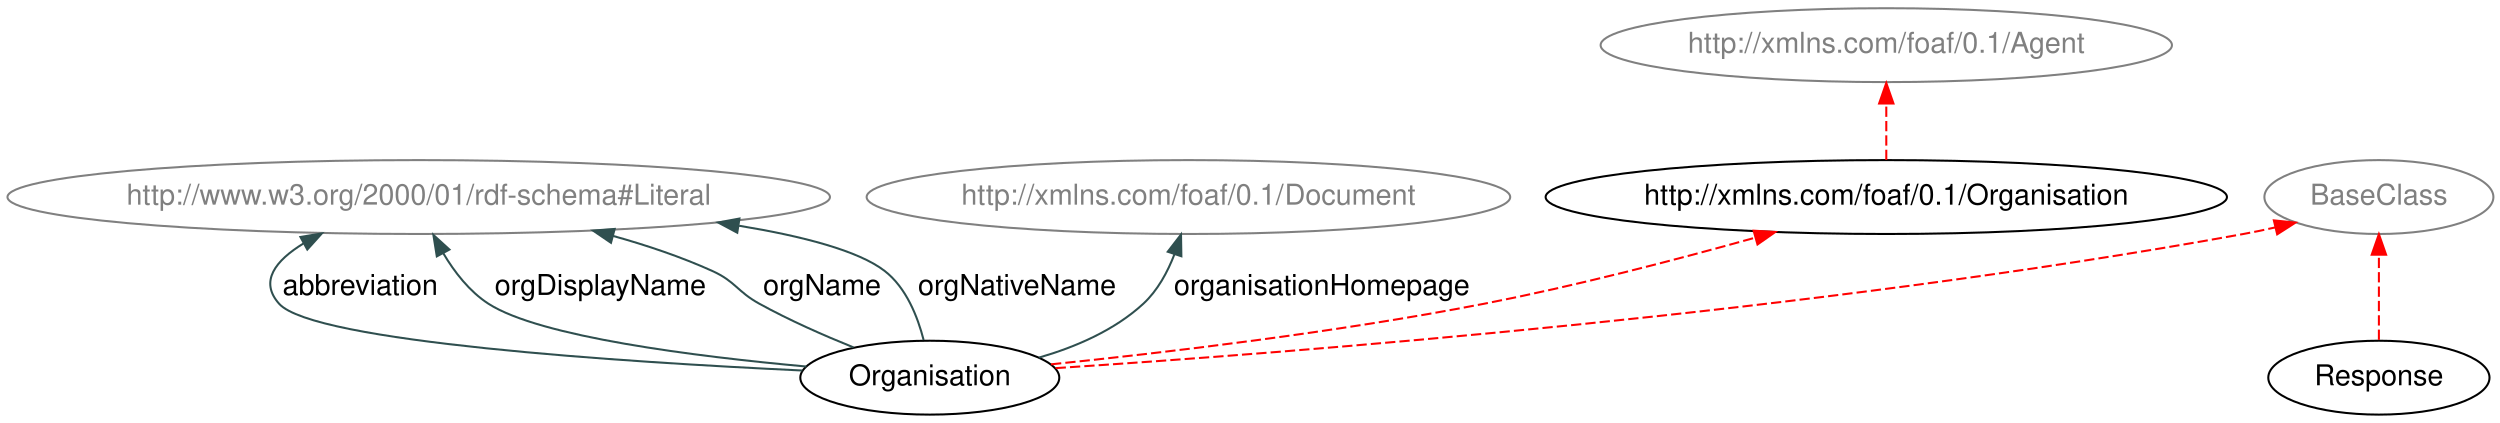
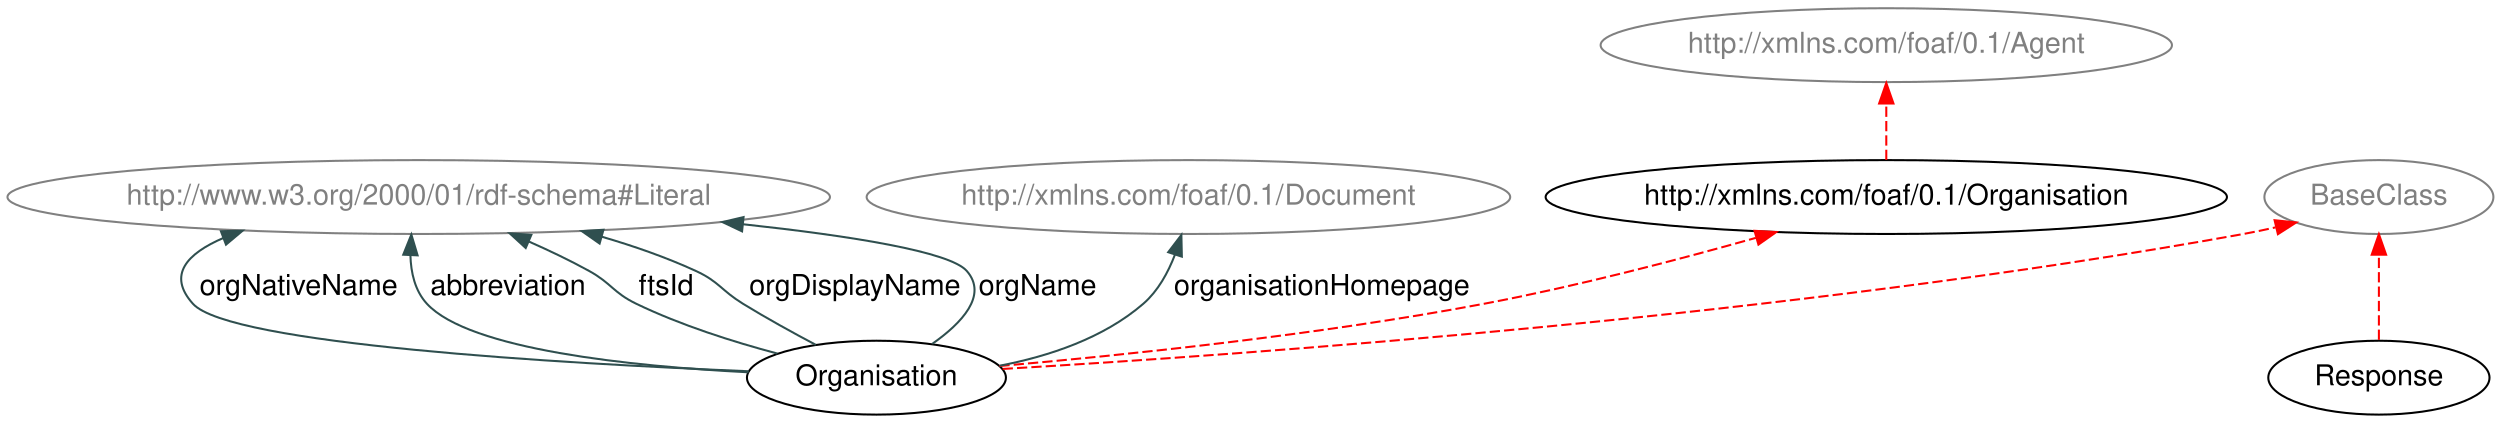
<svg xmlns="http://www.w3.org/2000/svg" xmlns:xlink="http://www.w3.org/1999/xlink" width="1218pt" height="206pt" viewBox="0.00 0.00 1218.00 206.00">
  <g id="graph1" class="graph" transform="scale(1 1) rotate(0) translate(4 202)">
    <polygon fill="white" stroke="white" points="-4,5 -4,-202 1215,-202 1215,5 -4,5" />
    <g id="node1" class="node">
      <a xlink:href="./#Organisation" xlink:title="Organisation">
-         <ellipse fill="none" stroke="black" cx="449" cy="-18" rx="63.089" ry="18" />
-         <text text-anchor="middle" x="449" y="-14.3" font-family="Helvetica,sans-Serif" font-size="14.00">Organisation</text>
+         <ellipse fill="none" stroke="black" cx="423" cy="-18" rx="63.089" ry="18" />
+         <text text-anchor="middle" x="423" y="-14.3" font-family="Helvetica,sans-Serif" font-size="14.00">Organisation</text>
      </a>
    </g>
    <g id="node3" class="node">
      <a xlink:href="./#http://xmlns.com/foaf/0.1/Organisation" xlink:title="http://xmlns.com/foaf/0.1/Organisation">
        <ellipse fill="none" stroke="black" cx="915" cy="-106" rx="165.971" ry="18" />
        <text text-anchor="middle" x="915" y="-102.3" font-family="Helvetica,sans-Serif" font-size="14.00">http://xmlns.com/foaf/0.1/Organisation</text>
      </a>
    </g>
    <g id="edge2" class="edge">
-       <path fill="none" stroke="red" stroke-dasharray="5,2" d="M508.068,-24.498C562.999,-30.121 646.962,-40.016 719,-54 763.518,-62.642 812.928,-75.521 851.001,-86.174" />
-       <polygon fill="red" stroke="red" points="850.35,-89.627 860.925,-88.972 852.25,-82.89 850.35,-89.627" />
+       <path fill="none" stroke="red" stroke-dasharray="5,2" d="M482.894,-23.66C542.947,-28.898 637.889,-38.726 719,-54 763.724,-62.422 813.327,-75.365 851.442,-86.104" />
+       <polygon fill="red" stroke="red" points="850.798,-89.559 861.373,-88.925 852.711,-82.826 850.798,-89.559" />
    </g>
    <g id="node4" class="node">
      <a xlink:href="./#Response" xlink:title="BaseClass">
        <ellipse fill="none" stroke="gray" cx="1155" cy="-106" rx="55.79" ry="18" />
        <text text-anchor="middle" x="1155" y="-102.3" font-family="Helvetica,sans-Serif" font-size="14.00" fill="gray">BaseClass</text>
      </a>
    </g>
    <g id="edge4" class="edge">
-       <path fill="none" stroke="red" stroke-dasharray="5,2" d="M510.31,-22.647C624.769,-30.109 878.437,-49.739 1089,-88 1094.04,-88.915 1099.26,-90.007 1104.45,-91.189" />
-       <polygon fill="red" stroke="red" points="1103.82,-94.637 1114.36,-93.551 1105.45,-87.828 1103.82,-94.637" />
+       <path fill="none" stroke="red" stroke-dasharray="5,2" d="M484.499,-22.25C602.494,-29.174 868.519,-48.113 1089,-88 1094.11,-88.924 1099.4,-90.031 1104.67,-91.231" />
+       <polygon fill="red" stroke="red" points="1104.18,-94.71 1114.72,-93.628 1105.8,-87.902 1104.18,-94.71" />
    </g>
    <g id="node10" class="node">
      <a xlink:href="./#http://www.w3.org/2000/01/rdf-schema#Literal" xlink:title="http://www.w3.org/2000/01/rdf-schema#Literal">
        <ellipse fill="none" stroke="gray" cx="200" cy="-106" rx="200.365" ry="18" />
        <text text-anchor="middle" x="200" y="-102.3" font-family="Helvetica,sans-Serif" font-size="14.00" fill="gray">http://www.w3.org/2000/01/rdf-schema#Literal</text>
      </a>
    </g>
    <g id="edge10" class="edge">
      <a xlink:href="./#abbreviation" xlink:title="abbreviation">
-         <path fill="none" stroke="darkslategray" d="M386.896,-21.481C299.424,-25.622 148.67,-35.389 132,-54 122.216,-64.924 130.275,-75.052 143.798,-83.356" />
-         <polygon fill="darkslategray" stroke="darkslategray" points="142.36,-86.558 152.813,-88.281 145.716,-80.415 142.36,-86.558" />
+         <path fill="none" stroke="darkslategray" d="M360.632,-20.619C303.464,-23.528 224.662,-31.611 204,-54 198.176,-60.311 196.181,-69.129 195.953,-77.661" />
+         <polygon fill="darkslategray" stroke="darkslategray" points="192.461,-77.909 196.413,-87.739 199.453,-77.59 192.461,-77.909" />
      </a>
      <a xlink:href="./#abbreviation" xlink:title="abbreviation">
-         <text text-anchor="middle" x="171.5" y="-58.3" font-family="Helvetica,sans-Serif" font-size="14.00">abbreviation</text>
+         <text text-anchor="middle" x="243.5" y="-58.3" font-family="Helvetica,sans-Serif" font-size="14.00">abbreviation</text>
      </a>
    </g>
    <g id="edge12" class="edge">
-       <a xlink:href="./#orgDisplayName" xlink:title="orgDisplayName">
-         <path fill="none" stroke="darkslategray" d="M388.866,-23.42C334.409,-28.375 259,-37.902 234,-54 224.74,-59.963 217.41,-69.44 211.963,-78.616" />
-         <polygon fill="darkslategray" stroke="darkslategray" points="208.811,-77.087 207.142,-87.55 214.971,-80.411 208.811,-77.087" />
+       <a xlink:href="./#ftsId" xlink:title="ftsId">
+         <path fill="none" stroke="darkslategray" d="M374.751,-29.747C353.13,-35.486 327.676,-43.55 306,-54 294.783,-59.408 293.907,-63.992 283,-70 273.761,-75.088 263.629,-79.925 253.716,-84.289" />
+         <polygon fill="darkslategray" stroke="darkslategray" points="252.126,-81.163 244.316,-88.322 254.886,-87.596 252.126,-81.163" />
      </a>
-       <a xlink:href="./#orgDisplayName" xlink:title="orgDisplayName">
-         <text text-anchor="middle" x="288.5" y="-58.3" font-family="Helvetica,sans-Serif" font-size="14.00">orgDisplayName</text>
+       <a xlink:href="./#ftsId" xlink:title="ftsId">
+         <text text-anchor="middle" x="320.5" y="-58.3" font-family="Helvetica,sans-Serif" font-size="14.00">ftsId</text>
      </a>
    </g>
    <g id="edge14" class="edge">
-       <a xlink:href="./#orgName" xlink:title="orgName">
-         <path fill="none" stroke="darkslategray" d="M411.861,-32.73C397.246,-38.628 380.52,-46.003 366,-54 355.093,-60.008 354.35,-64.878 343,-70 327.81,-76.855 311.081,-82.489 294.582,-87.078" />
-         <polygon fill="darkslategray" stroke="darkslategray" points="293.667,-83.7 284.908,-89.661 295.473,-90.463 293.667,-83.7" />
+       <a xlink:href="./#orgDisplayName" xlink:title="orgDisplayName">
+         <path fill="none" stroke="darkslategray" d="M393.478,-33.985C382.215,-39.938 369.358,-47.023 358,-54 347.39,-60.518 346.315,-64.801 335,-70 320.607,-76.614 304.753,-82.133 289.126,-86.685" />
+         <polygon fill="darkslategray" stroke="darkslategray" points="288.127,-83.33 279.44,-89.396 290.014,-90.071 288.127,-83.33" />
      </a>
-       <a xlink:href="./#orgName" xlink:title="orgName">
-         <text text-anchor="middle" x="396.5" y="-58.3" font-family="Helvetica,sans-Serif" font-size="14.00">orgName</text>
+       <a xlink:href="./#orgDisplayName" xlink:title="orgDisplayName">
+         <text text-anchor="middle" x="412.5" y="-58.3" font-family="Helvetica,sans-Serif" font-size="14.00">orgDisplayName</text>
      </a>
    </g>
    <g id="edge16" class="edge">
+       <a xlink:href="./#orgName" xlink:title="orgName">
+         <path fill="none" stroke="darkslategray" d="M450.176,-34.457C464.607,-44.6 477.412,-58.134 467,-70 458.763,-79.387 410.889,-87.035 357.9,-92.761" />
+         <polygon fill="darkslategray" stroke="darkslategray" points="357.533,-89.28 347.955,-93.808 358.266,-96.242 357.533,-89.28" />
+       </a>
+       <a xlink:href="./#orgName" xlink:title="orgName">
+         <text text-anchor="middle" x="501.5" y="-58.3" font-family="Helvetica,sans-Serif" font-size="14.00">orgName</text>
+       </a>
+     </g>
+     <g id="edge18" class="edge">
      <a xlink:href="./#orgNativeName" xlink:title="orgNativeName">
-         <path fill="none" stroke="darkslategray" d="M445.996,-36.329C443.097,-47.675 437.527,-61.859 427,-70 414.334,-79.795 387.275,-86.889 356.101,-92.013" />
-         <polygon fill="darkslategray" stroke="darkslategray" points="355.19,-88.612 345.847,-93.608 356.267,-95.529 355.19,-88.612" />
+         <path fill="none" stroke="darkslategray" d="M360.802,-21.125C269.426,-24.895 107.747,-34.29 90,-54 77.411,-67.981 87.02,-78.416 104.861,-86.077" />
+         <polygon fill="darkslategray" stroke="darkslategray" points="103.628,-89.353 114.22,-89.618 106.106,-82.806 103.628,-89.353" />
      </a>
      <a xlink:href="./#orgNativeName" xlink:title="orgNativeName">
-         <text text-anchor="middle" x="491.5" y="-58.3" font-family="Helvetica,sans-Serif" font-size="14.00">orgNativeName</text>
+         <text text-anchor="middle" x="141.5" y="-58.3" font-family="Helvetica,sans-Serif" font-size="14.00">orgNativeName</text>
      </a>
    </g>
-     <g id="node15" class="node">
+     <g id="node16" class="node">
      <a xlink:href="./#http://xmlns.com/foaf/0.1/Document" xlink:title="http://xmlns.com/foaf/0.1/Document">
        <ellipse fill="none" stroke="gray" cx="575" cy="-106" rx="156.772" ry="18" />
        <text text-anchor="middle" x="575" y="-102.3" font-family="Helvetica,sans-Serif" font-size="14.00" fill="gray">http://xmlns.com/foaf/0.1/Document</text>
      </a>
    </g>
-     <g id="edge18" class="edge">
+     <g id="edge20" class="edge">
      <a xlink:href="./#organisationHomepage" xlink:title="organisationHomepage">
-         <path fill="none" stroke="darkslategray" d="M502.177,-27.776C520.049,-32.934 538.984,-41.097 553,-54 560.01,-60.453 564.886,-69.523 568.231,-78.228" />
-         <polygon fill="darkslategray" stroke="darkslategray" points="564.917,-79.355 571.39,-87.743 571.561,-77.149 564.917,-79.355" />
+         <path fill="none" stroke="darkslategray" d="M482.979,-23.815C507.064,-28.43 533.645,-37.254 553,-54 560.206,-60.234 565.126,-69.254 568.453,-77.981" />
+         <polygon fill="darkslategray" stroke="darkslategray" points="565.142,-79.119 571.567,-87.544 571.798,-76.951 565.142,-79.119" />
      </a>
      <a xlink:href="./#organisationHomepage" xlink:title="organisationHomepage">
        <text text-anchor="middle" x="640" y="-58.3" font-family="Helvetica,sans-Serif" font-size="14.00">organisationHomepage</text>
      </a>
    </g>
    <g id="node8" class="node">
      <a xlink:href="./#http://xmlns.com/foaf/0.1/Organisation" xlink:title="http://xmlns.com/foaf/0.1/Agent">
        <ellipse fill="none" stroke="gray" cx="915" cy="-180" rx="139.175" ry="18" />
        <text text-anchor="middle" x="915" y="-176.3" font-family="Helvetica,sans-Serif" font-size="14.00" fill="gray">http://xmlns.com/foaf/0.1/Agent</text>
      </a>
    </g>
    <g id="edge8" class="edge">
      <path fill="none" stroke="red" stroke-dasharray="5,2" d="M915,-124.063C915,-132.193 915,-142.124 915,-151.295" />
      <polygon fill="red" stroke="red" points="911.5,-151.559 915,-161.559 918.5,-151.559 911.5,-151.559" />
    </g>
    <g id="node6" class="node">
      <a xlink:href="./#Response" xlink:title="Response">
        <ellipse fill="none" stroke="black" cx="1155" cy="-18" rx="53.891" ry="18" />
        <text text-anchor="middle" x="1155" y="-14.3" font-family="Helvetica,sans-Serif" font-size="14.00">Response</text>
      </a>
    </g>
    <g id="edge6" class="edge">
      <path fill="none" stroke="red" stroke-dasharray="5,2" d="M1155,-36.403C1155,-48.254 1155,-64.183 1155,-77.708" />
      <polygon fill="red" stroke="red" points="1151.5,-77.916 1155,-87.916 1158.5,-77.916 1151.5,-77.916" />
    </g>
  </g>
</svg>
